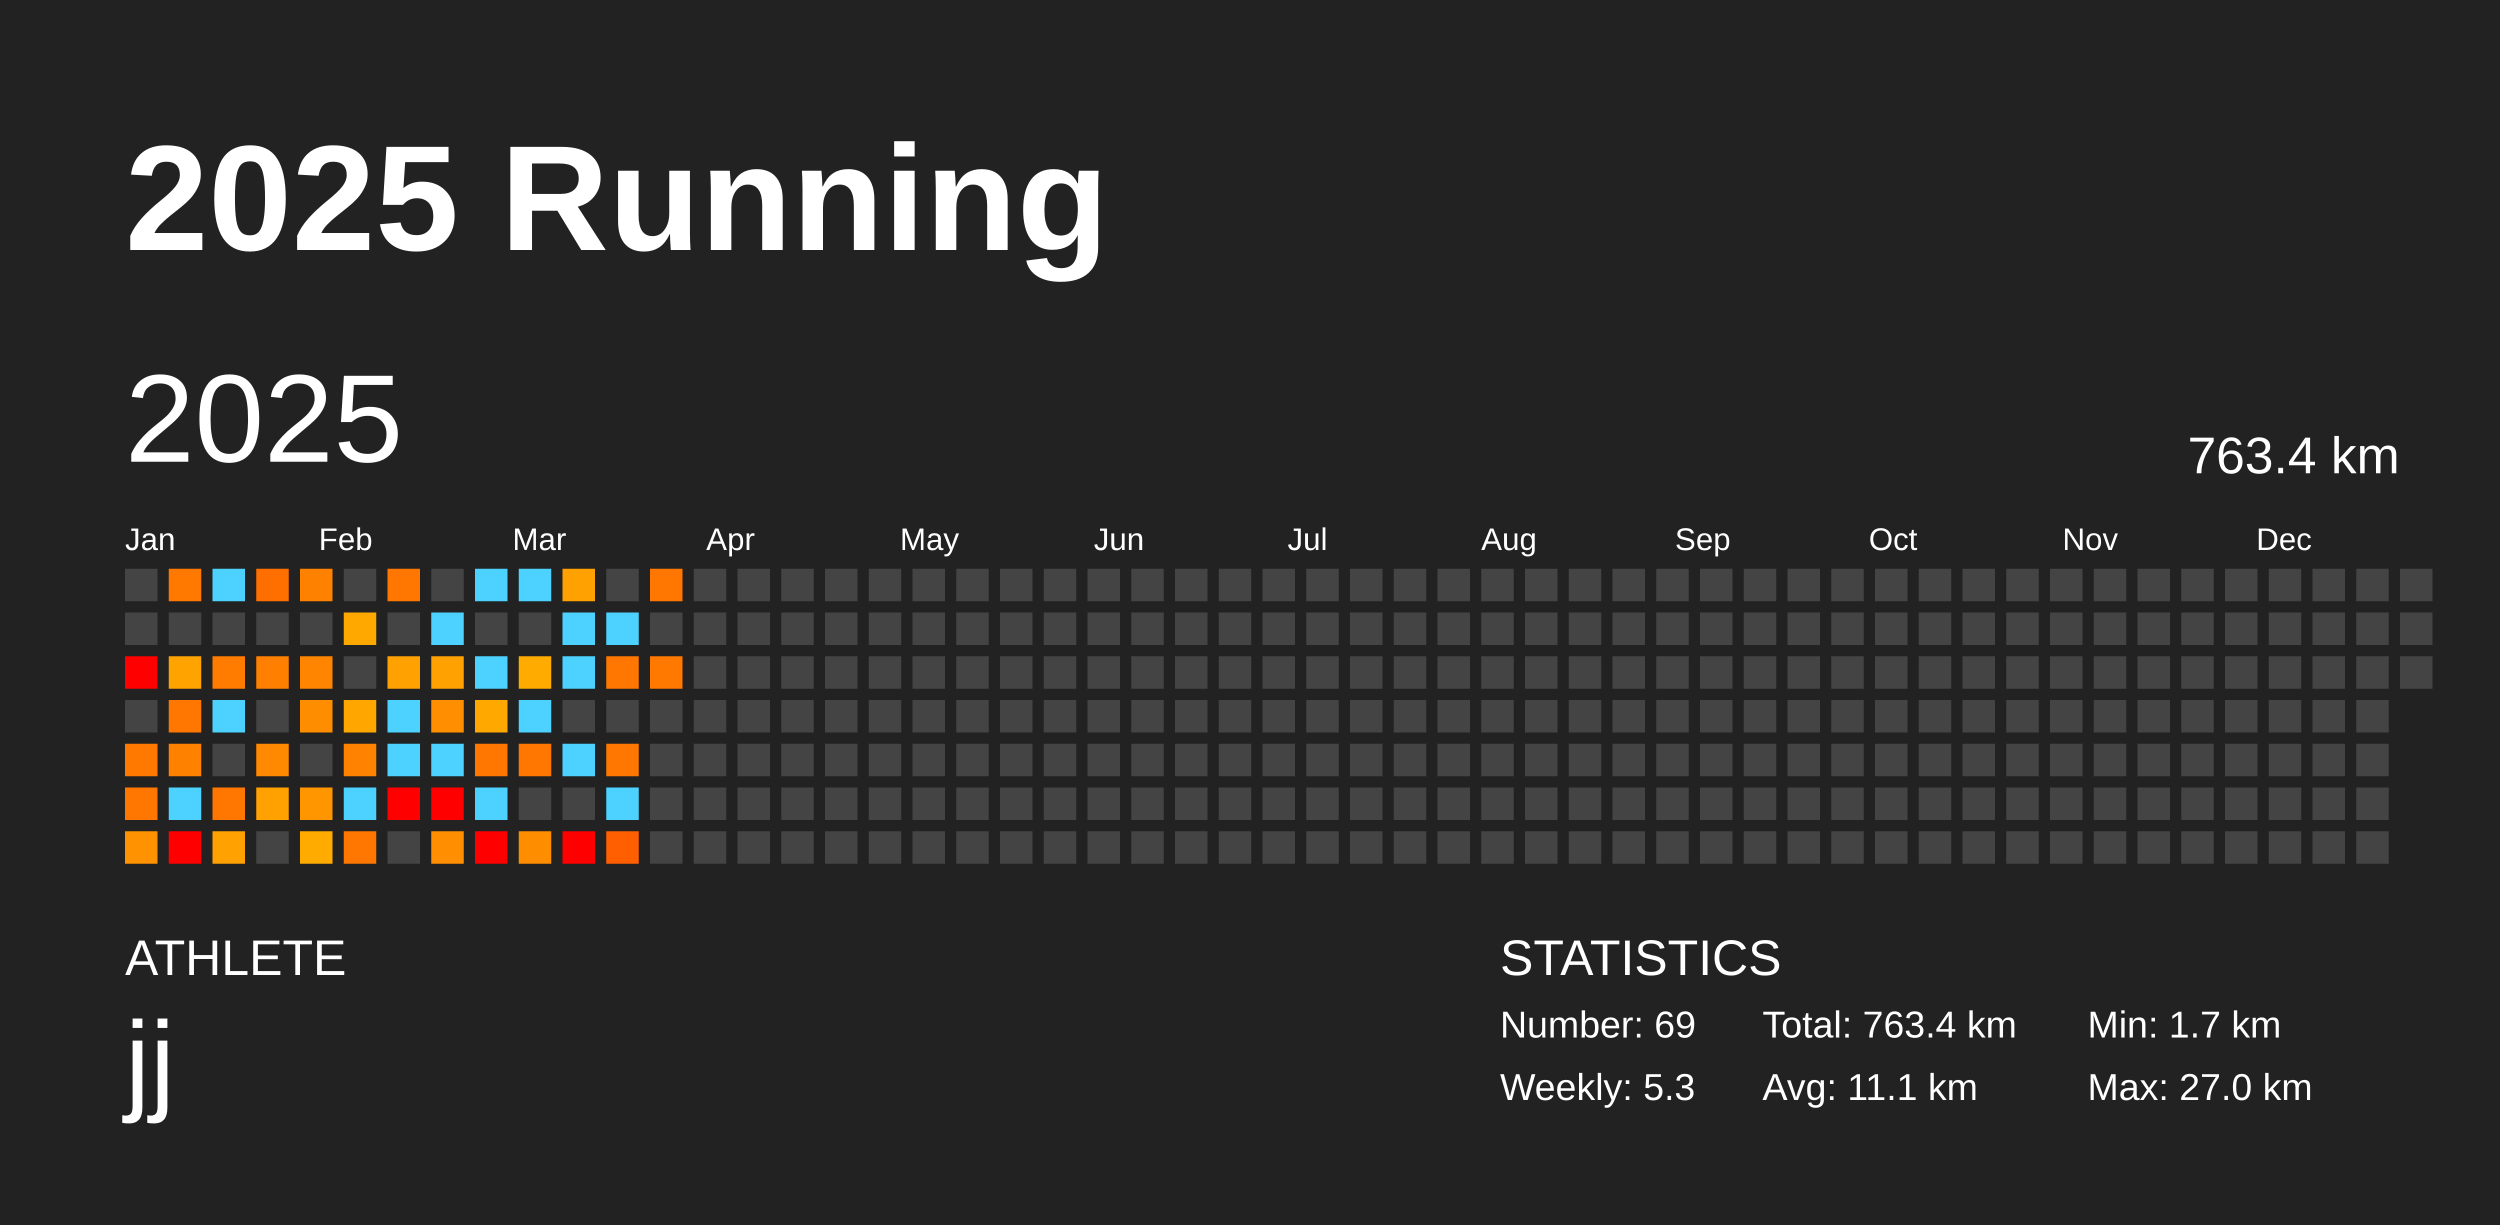
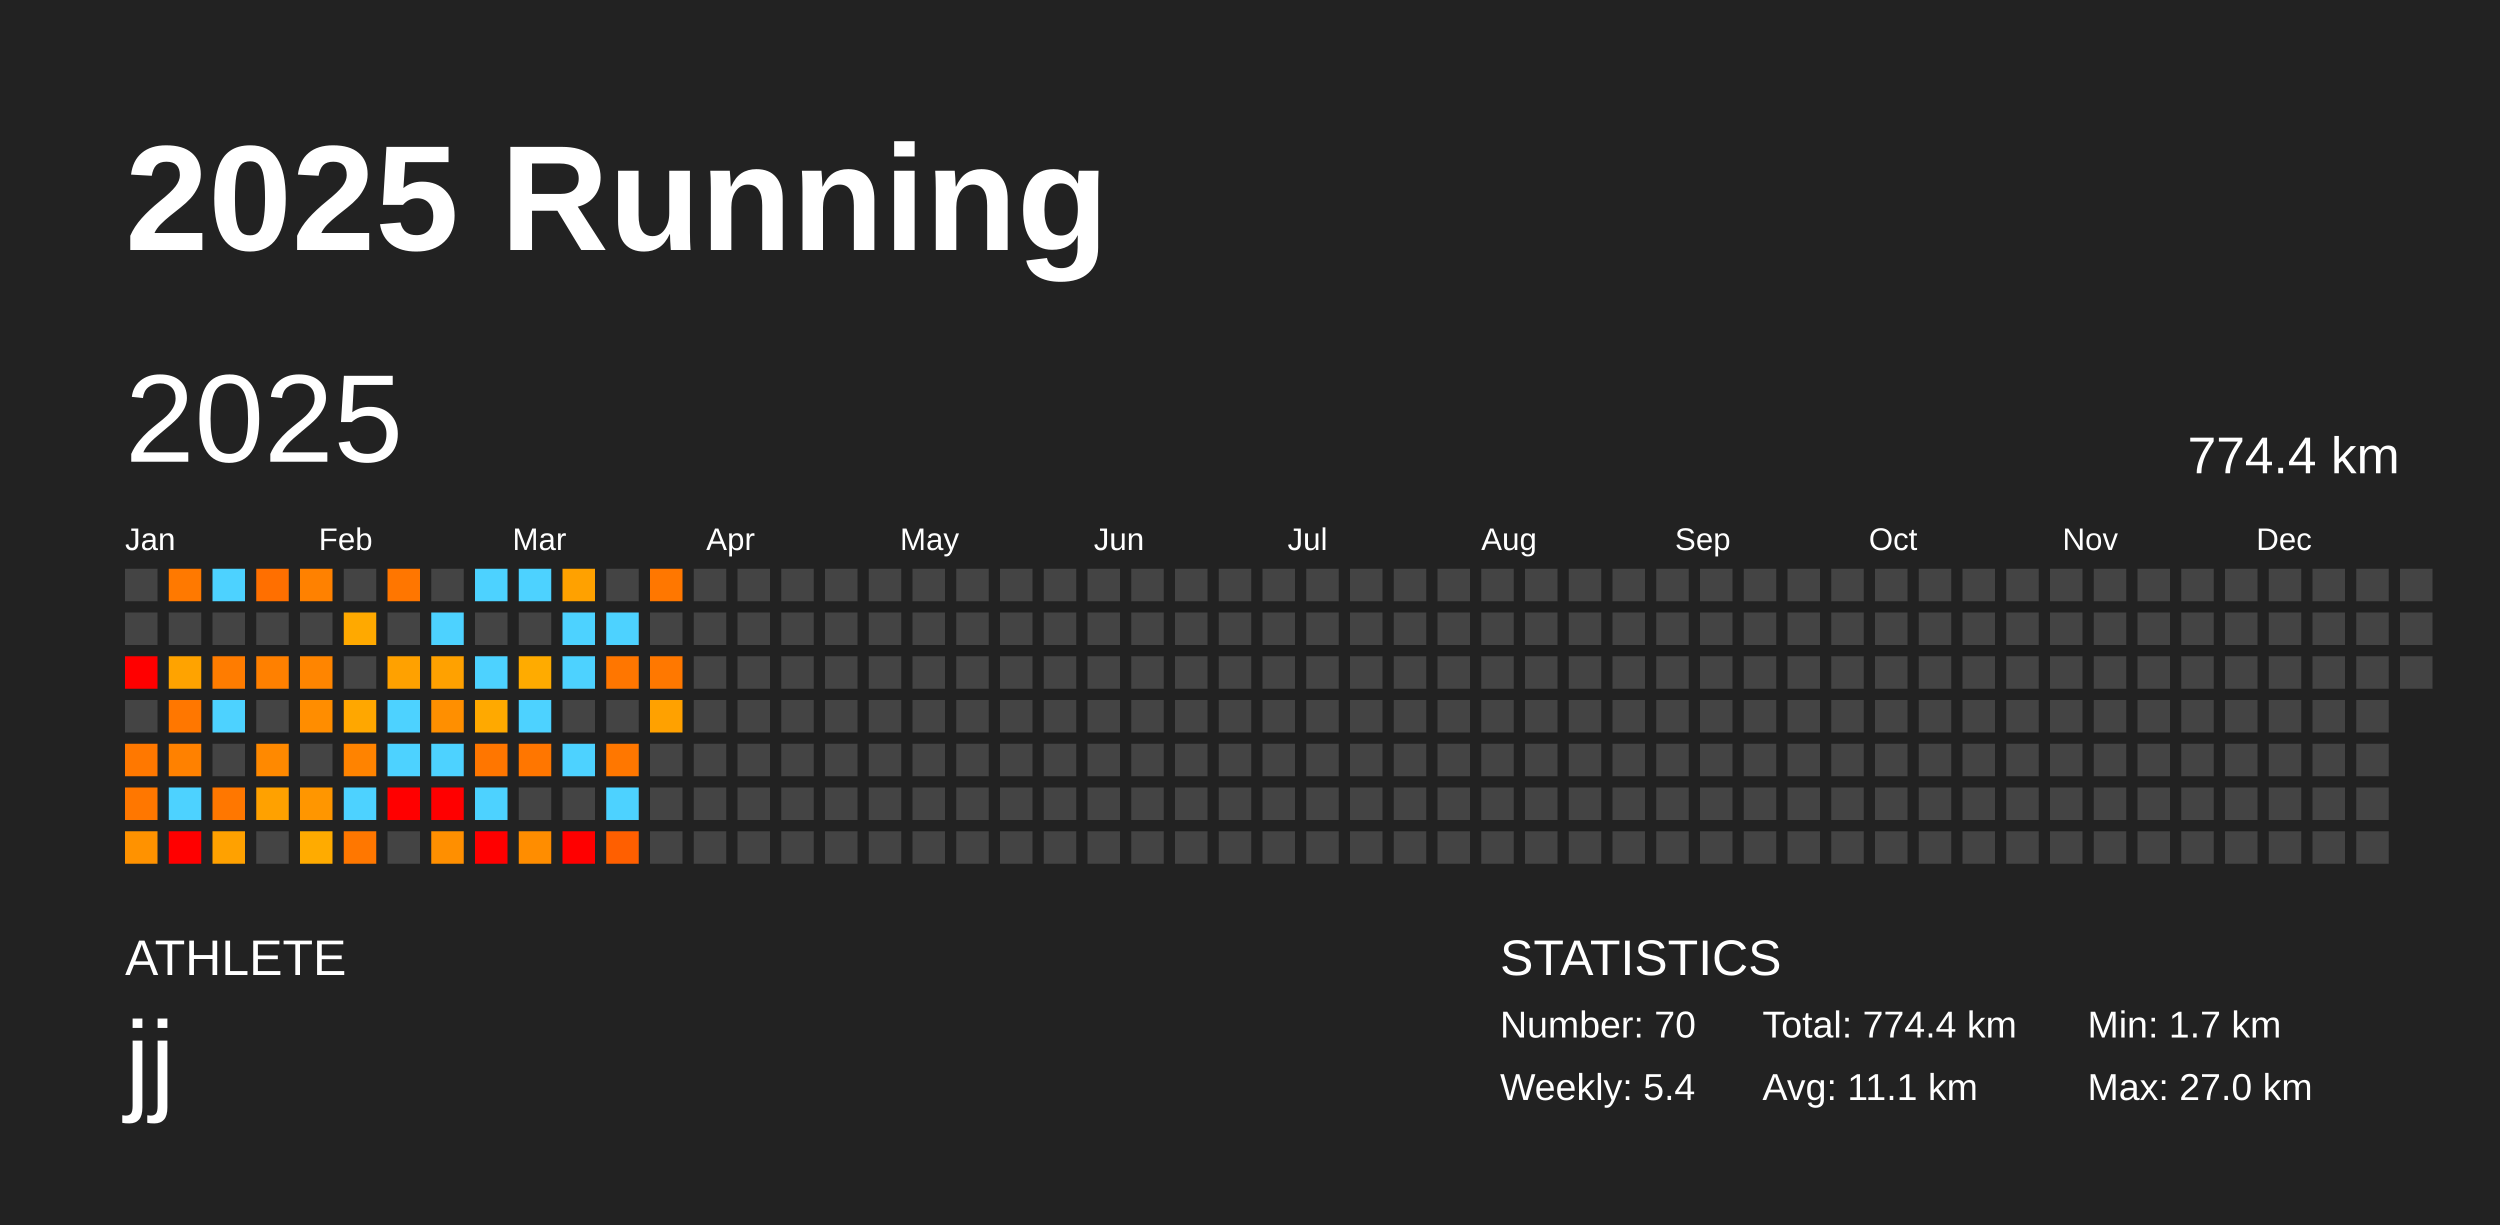
<svg xmlns="http://www.w3.org/2000/svg" baseProfile="full" height="98mm" version="1.1" viewBox="0,0,200,98" width="200mm">
  <defs />
  <rect fill="#222222" height="98" width="200" x="0" y="0" />
  <text fill="#FFFFFF" style="font-size:12px; font-family:Arial; font-weight:bold;" x="10" y="20">2025 Running</text>
  <text fill="#FFFFFF" style="font-size:4px; font-family:Arial" x="10" y="78">ATHLETE</text>
  <text fill="#FFFFFF" style="font-size:9px; font-family:Arial" x="10" y="88">jj</text>
  <text fill="#FFFFFF" style="font-size:4px; font-family:Arial" x="120" y="78">STATISTICS</text>
-   <text fill="#FFFFFF" style="font-size:3px; font-family:Arial" x="120" y="83">Number: 69</text>
-   <text fill="#FFFFFF" style="font-size:3px; font-family:Arial" x="120" y="88">Weekly: 5.3</text>
-   <text fill="#FFFFFF" style="font-size:3px; font-family:Arial" x="141" y="83">Total: 763.4 km</text>
+   <text fill="#FFFFFF" style="font-size:3px; font-family:Arial" x="120" y="83">Number: 70</text>
+   <text fill="#FFFFFF" style="font-size:3px; font-family:Arial" x="120" y="88">Weekly: 5.4</text>
+   <text fill="#FFFFFF" style="font-size:3px; font-family:Arial" x="141" y="83">Total: 774.4 km</text>
  <text fill="#FFFFFF" style="font-size:3px; font-family:Arial" x="141" y="88">Avg: 11.1 km</text>
  <text fill="#FFFFFF" style="font-size:3px; font-family:Arial" x="167" y="83">Min: 1.7 km</text>
  <text fill="#FFFFFF" style="font-size:3px; font-family:Arial" x="167" y="88">Max: 27.0 km</text>
  <text dominant-baseline="hanging" fill="#FFFFFF" style="font-size:10.0px; font-family:Arial;" x="10" y="30">2025</text>
-   <text dominant-baseline="hanging" fill="#FFFFFF" style="font-size:4.125px; font-family:Arial;" x="175" y="35">763.4 km</text>
+   <text dominant-baseline="hanging" fill="#FFFFFF" style="font-size:4.125px; font-family:Arial;" x="175" y="35">774.4 km</text>
  <text fill="#FFFFFF" style="font-size:2.5px; font-family:Arial" x="10.0" y="44">Jan</text>
  <text fill="#FFFFFF" style="font-size:2.5px; font-family:Arial" x="25.5" y="44">Feb</text>
  <text fill="#FFFFFF" style="font-size:2.5px; font-family:Arial" x="41.0" y="44">Mar</text>
  <text fill="#FFFFFF" style="font-size:2.5px; font-family:Arial" x="56.5" y="44">Apr</text>
  <text fill="#FFFFFF" style="font-size:2.5px; font-family:Arial" x="72.0" y="44">May</text>
  <text fill="#FFFFFF" style="font-size:2.5px; font-family:Arial" x="87.5" y="44">Jun</text>
  <text fill="#FFFFFF" style="font-size:2.5px; font-family:Arial" x="103.0" y="44">Jul</text>
  <text fill="#FFFFFF" style="font-size:2.5px; font-family:Arial" x="118.5" y="44">Aug</text>
  <text fill="#FFFFFF" style="font-size:2.5px; font-family:Arial" x="134.0" y="44">Sep</text>
  <text fill="#FFFFFF" style="font-size:2.5px; font-family:Arial" x="149.5" y="44">Oct</text>
  <text fill="#FFFFFF" style="font-size:2.5px; font-family:Arial" x="165.0" y="44">Nov</text>
  <text fill="#FFFFFF" style="font-size:2.5px; font-family:Arial" x="180.5" y="44">Dec</text>
  <rect fill="#444444" height="2.6" width="2.6" x="10.0" y="45.5" />
  <rect fill="#444444" height="2.6" width="2.6" x="10.0" y="49.0" />
  <rect fill="red" height="2.6" width="2.6" x="10.0" y="52.5" />
  <rect fill="#444444" height="2.6" width="2.6" x="10.0" y="56.0" />
  <rect fill="#ff7800" height="2.6" width="2.6" x="10.0" y="59.5" />
  <rect fill="#ff7700" height="2.6" width="2.6" x="10.0" y="63.0" />
  <rect fill="#ff9200" height="2.6" width="2.6" x="10.0" y="66.5" />
  <rect fill="#ff7900" height="2.6" width="2.6" x="13.5" y="45.5" />
  <rect fill="#444444" height="2.6" width="2.6" x="13.5" y="49.0" />
  <rect fill="#ffa300" height="2.6" width="2.6" x="13.5" y="52.5" />
  <rect fill="#ff7700" height="2.6" width="2.6" x="13.5" y="56.0" />
  <rect fill="#ff8100" height="2.6" width="2.6" x="13.5" y="59.5" />
  <rect fill="#4dd2ff" height="2.6" width="2.6" x="13.5" y="63.0" />
  <rect fill="red" height="2.6" width="2.6" x="13.5" y="66.5" />
  <rect fill="#4dd2ff" height="2.6" width="2.6" x="17.0" y="45.5" />
  <rect fill="#444444" height="2.6" width="2.6" x="17.0" y="49.0" />
  <rect fill="#ff7c00" height="2.6" width="2.6" x="17.0" y="52.5" />
  <rect fill="#4dd2ff" height="2.6" width="2.6" x="17.0" y="56.0" />
  <rect fill="#444444" height="2.6" width="2.6" x="17.0" y="59.5" />
  <rect fill="#ff7700" height="2.6" width="2.6" x="17.0" y="63.0" />
  <rect fill="#ffa100" height="2.6" width="2.6" x="17.0" y="66.5" />
  <rect fill="#ff6f00" height="2.6" width="2.6" x="20.5" y="45.5" />
  <rect fill="#444444" height="2.6" width="2.6" x="20.5" y="49.0" />
  <rect fill="#ff8000" height="2.6" width="2.6" x="20.5" y="52.5" />
  <rect fill="#444444" height="2.6" width="2.6" x="20.5" y="56.0" />
  <rect fill="#ff8900" height="2.6" width="2.6" x="20.5" y="59.5" />
  <rect fill="#ffa100" height="2.6" width="2.6" x="20.5" y="63.0" />
  <rect fill="#444444" height="2.6" width="2.6" x="20.5" y="66.5" />
  <rect fill="#ff8100" height="2.6" width="2.6" x="24.0" y="45.5" />
  <rect fill="#444444" height="2.6" width="2.6" x="24.0" y="49.0" />
  <rect fill="#ff8500" height="2.6" width="2.6" x="24.0" y="52.5" />
  <rect fill="#ff8d00" height="2.6" width="2.6" x="24.0" y="56.0" />
  <rect fill="#444444" height="2.6" width="2.6" x="24.0" y="59.5" />
  <rect fill="#ff9600" height="2.6" width="2.6" x="24.0" y="63.0" />
  <rect fill="#ffab00" height="2.6" width="2.6" x="24.0" y="66.5" />
  <rect fill="#444444" height="2.6" width="2.6" x="27.5" y="45.5" />
  <rect fill="#ffa900" height="2.6" width="2.6" x="27.5" y="49.0" />
  <rect fill="#444444" height="2.6" width="2.6" x="27.5" y="52.5" />
  <rect fill="#ffa700" height="2.6" width="2.6" x="27.5" y="56.0" />
  <rect fill="#ff8300" height="2.6" width="2.6" x="27.5" y="59.5" />
  <rect fill="#4dd2ff" height="2.6" width="2.6" x="27.5" y="63.0" />
  <rect fill="#ff7700" height="2.6" width="2.6" x="27.5" y="66.5" />
  <rect fill="#ff7600" height="2.6" width="2.6" x="31.0" y="45.5" />
  <rect fill="#444444" height="2.6" width="2.6" x="31.0" y="49.0" />
  <rect fill="#ffa100" height="2.6" width="2.6" x="31.0" y="52.5" />
  <rect fill="#4dd2ff" height="2.6" width="2.6" x="31.0" y="56.0" />
  <rect fill="#4dd2ff" height="2.6" width="2.6" x="31.0" y="59.5" />
  <rect fill="red" height="2.6" width="2.6" x="31.0" y="63.0" />
  <rect fill="#444444" height="2.6" width="2.6" x="31.0" y="66.5" />
  <rect fill="#444444" height="2.6" width="2.6" x="34.5" y="45.5" />
  <rect fill="#4dd2ff" height="2.6" width="2.6" x="34.5" y="49.0" />
  <rect fill="#ffa100" height="2.6" width="2.6" x="34.5" y="52.5" />
  <rect fill="#ff8f00" height="2.6" width="2.6" x="34.5" y="56.0" />
  <rect fill="#4dd2ff" height="2.6" width="2.6" x="34.5" y="59.5" />
  <rect fill="red" height="2.6" width="2.6" x="34.5" y="63.0" />
  <rect fill="#ff8f00" height="2.6" width="2.6" x="34.5" y="66.5" />
  <rect fill="#4dd2ff" height="2.6" width="2.6" x="38.0" y="45.5" />
  <rect fill="#444444" height="2.6" width="2.6" x="38.0" y="49.0" />
  <rect fill="#4dd2ff" height="2.6" width="2.6" x="38.0" y="52.5" />
  <rect fill="#ffa900" height="2.6" width="2.6" x="38.0" y="56.0" />
  <rect fill="#ff7600" height="2.6" width="2.6" x="38.0" y="59.5" />
  <rect fill="#4dd2ff" height="2.6" width="2.6" x="38.0" y="63.0" />
  <rect fill="red" height="2.6" width="2.6" x="38.0" y="66.5" />
  <rect fill="#4dd2ff" height="2.6" width="2.6" x="41.5" y="45.5" />
  <rect fill="#444444" height="2.6" width="2.6" x="41.5" y="49.0" />
  <rect fill="#ffab00" height="2.6" width="2.6" x="41.5" y="52.5" />
  <rect fill="#4dd2ff" height="2.6" width="2.6" x="41.5" y="56.0" />
  <rect fill="#ff7600" height="2.6" width="2.6" x="41.5" y="59.5" />
  <rect fill="#444444" height="2.6" width="2.6" x="41.5" y="63.0" />
  <rect fill="#ff8d00" height="2.6" width="2.6" x="41.5" y="66.5" />
  <rect fill="#ffa100" height="2.6" width="2.6" x="45.0" y="45.5" />
  <rect fill="#4dd2ff" height="2.6" width="2.6" x="45.0" y="49.0" />
  <rect fill="#4dd2ff" height="2.6" width="2.6" x="45.0" y="52.5" />
  <rect fill="#444444" height="2.6" width="2.6" x="45.0" y="56.0" />
  <rect fill="#4dd2ff" height="2.6" width="2.6" x="45.0" y="59.5" />
  <rect fill="#444444" height="2.6" width="2.6" x="45.0" y="63.0" />
  <rect fill="red" height="2.6" width="2.6" x="45.0" y="66.5" />
  <rect fill="#444444" height="2.6" width="2.6" x="48.5" y="45.5" />
  <rect fill="#4dd2ff" height="2.6" width="2.6" x="48.5" y="49.0" />
  <rect fill="#ff7600" height="2.6" width="2.6" x="48.5" y="52.5" />
  <rect fill="#444444" height="2.6" width="2.6" x="48.5" y="56.0" />
  <rect fill="#ff7700" height="2.6" width="2.6" x="48.5" y="59.5" />
  <rect fill="#4dd2ff" height="2.6" width="2.6" x="48.5" y="63.0" />
  <rect fill="#ff5f00" height="2.6" width="2.6" x="48.5" y="66.5" />
  <rect fill="#ff7700" height="2.6" width="2.6" x="52.0" y="45.5" />
  <rect fill="#444444" height="2.6" width="2.6" x="52.0" y="49.0" />
  <rect fill="#ff7800" height="2.6" width="2.6" x="52.0" y="52.5" />
-   <rect fill="#444444" height="2.6" width="2.6" x="52.0" y="56.0" />
+   <rect fill="#ffa100" height="2.6" width="2.6" x="52.0" y="56.0" />
  <rect fill="#444444" height="2.6" width="2.6" x="52.0" y="59.5" />
  <rect fill="#444444" height="2.6" width="2.6" x="52.0" y="63.0" />
  <rect fill="#444444" height="2.6" width="2.6" x="52.0" y="66.5" />
  <rect fill="#444444" height="2.6" width="2.6" x="55.5" y="45.5" />
  <rect fill="#444444" height="2.6" width="2.6" x="55.5" y="49.0" />
  <rect fill="#444444" height="2.6" width="2.6" x="55.5" y="52.5" />
  <rect fill="#444444" height="2.6" width="2.6" x="55.5" y="56.0" />
  <rect fill="#444444" height="2.6" width="2.6" x="55.5" y="59.5" />
  <rect fill="#444444" height="2.6" width="2.6" x="55.5" y="63.0" />
  <rect fill="#444444" height="2.6" width="2.6" x="55.5" y="66.5" />
  <rect fill="#444444" height="2.6" width="2.6" x="59.0" y="45.5" />
  <rect fill="#444444" height="2.6" width="2.6" x="59.0" y="49.0" />
  <rect fill="#444444" height="2.6" width="2.6" x="59.0" y="52.5" />
  <rect fill="#444444" height="2.6" width="2.6" x="59.0" y="56.0" />
  <rect fill="#444444" height="2.6" width="2.6" x="59.0" y="59.5" />
  <rect fill="#444444" height="2.6" width="2.6" x="59.0" y="63.0" />
  <rect fill="#444444" height="2.6" width="2.6" x="59.0" y="66.5" />
  <rect fill="#444444" height="2.6" width="2.6" x="62.5" y="45.5" />
  <rect fill="#444444" height="2.6" width="2.6" x="62.5" y="49.0" />
  <rect fill="#444444" height="2.6" width="2.6" x="62.5" y="52.5" />
  <rect fill="#444444" height="2.6" width="2.6" x="62.5" y="56.0" />
  <rect fill="#444444" height="2.6" width="2.6" x="62.5" y="59.5" />
  <rect fill="#444444" height="2.6" width="2.6" x="62.5" y="63.0" />
  <rect fill="#444444" height="2.6" width="2.6" x="62.5" y="66.5" />
  <rect fill="#444444" height="2.6" width="2.6" x="66.0" y="45.5" />
  <rect fill="#444444" height="2.6" width="2.6" x="66.0" y="49.0" />
  <rect fill="#444444" height="2.6" width="2.6" x="66.0" y="52.5" />
  <rect fill="#444444" height="2.6" width="2.6" x="66.0" y="56.0" />
  <rect fill="#444444" height="2.6" width="2.6" x="66.0" y="59.5" />
  <rect fill="#444444" height="2.6" width="2.6" x="66.0" y="63.0" />
  <rect fill="#444444" height="2.6" width="2.6" x="66.0" y="66.5" />
  <rect fill="#444444" height="2.6" width="2.6" x="69.5" y="45.5" />
  <rect fill="#444444" height="2.6" width="2.6" x="69.5" y="49.0" />
  <rect fill="#444444" height="2.6" width="2.6" x="69.5" y="52.5" />
  <rect fill="#444444" height="2.6" width="2.6" x="69.5" y="56.0" />
  <rect fill="#444444" height="2.6" width="2.6" x="69.5" y="59.5" />
  <rect fill="#444444" height="2.6" width="2.6" x="69.5" y="63.0" />
  <rect fill="#444444" height="2.6" width="2.6" x="69.5" y="66.5" />
  <rect fill="#444444" height="2.6" width="2.6" x="73.0" y="45.5" />
  <rect fill="#444444" height="2.6" width="2.6" x="73.0" y="49.0" />
  <rect fill="#444444" height="2.6" width="2.6" x="73.0" y="52.5" />
  <rect fill="#444444" height="2.6" width="2.6" x="73.0" y="56.0" />
  <rect fill="#444444" height="2.6" width="2.6" x="73.0" y="59.5" />
  <rect fill="#444444" height="2.6" width="2.6" x="73.0" y="63.0" />
  <rect fill="#444444" height="2.6" width="2.6" x="73.0" y="66.5" />
  <rect fill="#444444" height="2.6" width="2.6" x="76.5" y="45.5" />
  <rect fill="#444444" height="2.6" width="2.6" x="76.5" y="49.0" />
  <rect fill="#444444" height="2.6" width="2.6" x="76.5" y="52.5" />
  <rect fill="#444444" height="2.6" width="2.6" x="76.5" y="56.0" />
  <rect fill="#444444" height="2.6" width="2.6" x="76.5" y="59.5" />
  <rect fill="#444444" height="2.6" width="2.6" x="76.5" y="63.0" />
  <rect fill="#444444" height="2.6" width="2.6" x="76.5" y="66.5" />
  <rect fill="#444444" height="2.6" width="2.6" x="80.0" y="45.5" />
  <rect fill="#444444" height="2.6" width="2.6" x="80.0" y="49.0" />
  <rect fill="#444444" height="2.6" width="2.6" x="80.0" y="52.5" />
  <rect fill="#444444" height="2.6" width="2.6" x="80.0" y="56.0" />
  <rect fill="#444444" height="2.6" width="2.6" x="80.0" y="59.5" />
  <rect fill="#444444" height="2.6" width="2.6" x="80.0" y="63.0" />
  <rect fill="#444444" height="2.6" width="2.6" x="80.0" y="66.5" />
  <rect fill="#444444" height="2.6" width="2.6" x="83.5" y="45.5" />
  <rect fill="#444444" height="2.6" width="2.6" x="83.5" y="49.0" />
  <rect fill="#444444" height="2.6" width="2.6" x="83.5" y="52.5" />
  <rect fill="#444444" height="2.6" width="2.6" x="83.5" y="56.0" />
  <rect fill="#444444" height="2.6" width="2.6" x="83.5" y="59.5" />
  <rect fill="#444444" height="2.6" width="2.6" x="83.5" y="63.0" />
  <rect fill="#444444" height="2.6" width="2.6" x="83.5" y="66.5" />
  <rect fill="#444444" height="2.6" width="2.6" x="87.0" y="45.5" />
  <rect fill="#444444" height="2.6" width="2.6" x="87.0" y="49.0" />
  <rect fill="#444444" height="2.6" width="2.6" x="87.0" y="52.5" />
  <rect fill="#444444" height="2.6" width="2.6" x="87.0" y="56.0" />
  <rect fill="#444444" height="2.6" width="2.6" x="87.0" y="59.5" />
  <rect fill="#444444" height="2.6" width="2.6" x="87.0" y="63.0" />
  <rect fill="#444444" height="2.6" width="2.6" x="87.0" y="66.5" />
  <rect fill="#444444" height="2.6" width="2.6" x="90.5" y="45.5" />
  <rect fill="#444444" height="2.6" width="2.6" x="90.5" y="49.0" />
  <rect fill="#444444" height="2.6" width="2.6" x="90.5" y="52.5" />
  <rect fill="#444444" height="2.6" width="2.6" x="90.5" y="56.0" />
  <rect fill="#444444" height="2.6" width="2.6" x="90.5" y="59.5" />
  <rect fill="#444444" height="2.6" width="2.6" x="90.5" y="63.0" />
  <rect fill="#444444" height="2.6" width="2.6" x="90.5" y="66.5" />
  <rect fill="#444444" height="2.6" width="2.6" x="94.0" y="45.5" />
  <rect fill="#444444" height="2.6" width="2.6" x="94.0" y="49.0" />
  <rect fill="#444444" height="2.6" width="2.6" x="94.0" y="52.5" />
  <rect fill="#444444" height="2.6" width="2.6" x="94.0" y="56.0" />
  <rect fill="#444444" height="2.6" width="2.6" x="94.0" y="59.5" />
  <rect fill="#444444" height="2.6" width="2.6" x="94.0" y="63.0" />
  <rect fill="#444444" height="2.6" width="2.6" x="94.0" y="66.5" />
  <rect fill="#444444" height="2.6" width="2.6" x="97.5" y="45.5" />
  <rect fill="#444444" height="2.6" width="2.6" x="97.5" y="49.0" />
  <rect fill="#444444" height="2.6" width="2.6" x="97.5" y="52.5" />
  <rect fill="#444444" height="2.6" width="2.6" x="97.5" y="56.0" />
  <rect fill="#444444" height="2.6" width="2.6" x="97.5" y="59.5" />
  <rect fill="#444444" height="2.6" width="2.6" x="97.5" y="63.0" />
  <rect fill="#444444" height="2.6" width="2.6" x="97.5" y="66.5" />
  <rect fill="#444444" height="2.6" width="2.6" x="101.0" y="45.5" />
  <rect fill="#444444" height="2.6" width="2.6" x="101.0" y="49.0" />
  <rect fill="#444444" height="2.6" width="2.6" x="101.0" y="52.5" />
  <rect fill="#444444" height="2.6" width="2.6" x="101.0" y="56.0" />
  <rect fill="#444444" height="2.6" width="2.6" x="101.0" y="59.5" />
  <rect fill="#444444" height="2.6" width="2.6" x="101.0" y="63.0" />
  <rect fill="#444444" height="2.6" width="2.6" x="101.0" y="66.5" />
  <rect fill="#444444" height="2.6" width="2.6" x="104.5" y="45.5" />
  <rect fill="#444444" height="2.6" width="2.6" x="104.5" y="49.0" />
  <rect fill="#444444" height="2.6" width="2.6" x="104.5" y="52.5" />
  <rect fill="#444444" height="2.6" width="2.6" x="104.5" y="56.0" />
  <rect fill="#444444" height="2.6" width="2.6" x="104.5" y="59.5" />
  <rect fill="#444444" height="2.6" width="2.6" x="104.5" y="63.0" />
  <rect fill="#444444" height="2.6" width="2.6" x="104.5" y="66.5" />
  <rect fill="#444444" height="2.6" width="2.6" x="108.0" y="45.5" />
  <rect fill="#444444" height="2.6" width="2.6" x="108.0" y="49.0" />
  <rect fill="#444444" height="2.6" width="2.6" x="108.0" y="52.5" />
  <rect fill="#444444" height="2.6" width="2.6" x="108.0" y="56.0" />
  <rect fill="#444444" height="2.6" width="2.6" x="108.0" y="59.5" />
  <rect fill="#444444" height="2.6" width="2.6" x="108.0" y="63.0" />
  <rect fill="#444444" height="2.6" width="2.6" x="108.0" y="66.5" />
  <rect fill="#444444" height="2.6" width="2.6" x="111.5" y="45.5" />
  <rect fill="#444444" height="2.6" width="2.6" x="111.5" y="49.0" />
  <rect fill="#444444" height="2.6" width="2.6" x="111.5" y="52.5" />
  <rect fill="#444444" height="2.6" width="2.6" x="111.5" y="56.0" />
  <rect fill="#444444" height="2.6" width="2.6" x="111.5" y="59.5" />
  <rect fill="#444444" height="2.6" width="2.6" x="111.5" y="63.0" />
  <rect fill="#444444" height="2.6" width="2.6" x="111.5" y="66.5" />
  <rect fill="#444444" height="2.6" width="2.6" x="115.0" y="45.5" />
  <rect fill="#444444" height="2.6" width="2.6" x="115.0" y="49.0" />
  <rect fill="#444444" height="2.6" width="2.6" x="115.0" y="52.5" />
  <rect fill="#444444" height="2.6" width="2.6" x="115.0" y="56.0" />
  <rect fill="#444444" height="2.6" width="2.6" x="115.0" y="59.5" />
  <rect fill="#444444" height="2.6" width="2.6" x="115.0" y="63.0" />
  <rect fill="#444444" height="2.6" width="2.6" x="115.0" y="66.5" />
  <rect fill="#444444" height="2.6" width="2.6" x="118.5" y="45.5" />
  <rect fill="#444444" height="2.6" width="2.6" x="118.5" y="49.0" />
  <rect fill="#444444" height="2.6" width="2.6" x="118.5" y="52.5" />
  <rect fill="#444444" height="2.6" width="2.6" x="118.5" y="56.0" />
  <rect fill="#444444" height="2.6" width="2.6" x="118.5" y="59.5" />
  <rect fill="#444444" height="2.6" width="2.6" x="118.5" y="63.0" />
  <rect fill="#444444" height="2.6" width="2.6" x="118.5" y="66.5" />
  <rect fill="#444444" height="2.6" width="2.6" x="122.0" y="45.5" />
  <rect fill="#444444" height="2.6" width="2.6" x="122.0" y="49.0" />
  <rect fill="#444444" height="2.6" width="2.6" x="122.0" y="52.5" />
  <rect fill="#444444" height="2.6" width="2.6" x="122.0" y="56.0" />
  <rect fill="#444444" height="2.6" width="2.6" x="122.0" y="59.5" />
  <rect fill="#444444" height="2.6" width="2.6" x="122.0" y="63.0" />
  <rect fill="#444444" height="2.6" width="2.6" x="122.0" y="66.5" />
  <rect fill="#444444" height="2.6" width="2.6" x="125.5" y="45.5" />
  <rect fill="#444444" height="2.6" width="2.6" x="125.5" y="49.0" />
  <rect fill="#444444" height="2.6" width="2.6" x="125.5" y="52.5" />
  <rect fill="#444444" height="2.6" width="2.6" x="125.5" y="56.0" />
  <rect fill="#444444" height="2.6" width="2.6" x="125.5" y="59.5" />
  <rect fill="#444444" height="2.6" width="2.6" x="125.5" y="63.0" />
  <rect fill="#444444" height="2.6" width="2.6" x="125.5" y="66.5" />
  <rect fill="#444444" height="2.6" width="2.6" x="129.0" y="45.5" />
  <rect fill="#444444" height="2.6" width="2.6" x="129.0" y="49.0" />
  <rect fill="#444444" height="2.6" width="2.6" x="129.0" y="52.5" />
  <rect fill="#444444" height="2.6" width="2.6" x="129.0" y="56.0" />
  <rect fill="#444444" height="2.6" width="2.6" x="129.0" y="59.5" />
  <rect fill="#444444" height="2.6" width="2.6" x="129.0" y="63.0" />
  <rect fill="#444444" height="2.6" width="2.6" x="129.0" y="66.5" />
  <rect fill="#444444" height="2.6" width="2.6" x="132.5" y="45.5" />
  <rect fill="#444444" height="2.6" width="2.6" x="132.5" y="49.0" />
  <rect fill="#444444" height="2.6" width="2.6" x="132.5" y="52.5" />
  <rect fill="#444444" height="2.6" width="2.6" x="132.5" y="56.0" />
  <rect fill="#444444" height="2.6" width="2.6" x="132.5" y="59.5" />
  <rect fill="#444444" height="2.6" width="2.6" x="132.5" y="63.0" />
  <rect fill="#444444" height="2.6" width="2.6" x="132.5" y="66.5" />
  <rect fill="#444444" height="2.6" width="2.6" x="136.0" y="45.5" />
  <rect fill="#444444" height="2.6" width="2.6" x="136.0" y="49.0" />
  <rect fill="#444444" height="2.6" width="2.6" x="136.0" y="52.5" />
  <rect fill="#444444" height="2.6" width="2.6" x="136.0" y="56.0" />
  <rect fill="#444444" height="2.6" width="2.6" x="136.0" y="59.5" />
  <rect fill="#444444" height="2.6" width="2.6" x="136.0" y="63.0" />
  <rect fill="#444444" height="2.6" width="2.6" x="136.0" y="66.5" />
  <rect fill="#444444" height="2.6" width="2.6" x="139.5" y="45.5" />
  <rect fill="#444444" height="2.6" width="2.6" x="139.5" y="49.0" />
  <rect fill="#444444" height="2.6" width="2.6" x="139.5" y="52.5" />
  <rect fill="#444444" height="2.6" width="2.6" x="139.5" y="56.0" />
  <rect fill="#444444" height="2.6" width="2.6" x="139.5" y="59.5" />
  <rect fill="#444444" height="2.6" width="2.6" x="139.5" y="63.0" />
  <rect fill="#444444" height="2.6" width="2.6" x="139.5" y="66.5" />
  <rect fill="#444444" height="2.6" width="2.6" x="143.0" y="45.5" />
  <rect fill="#444444" height="2.6" width="2.6" x="143.0" y="49.0" />
  <rect fill="#444444" height="2.6" width="2.6" x="143.0" y="52.5" />
  <rect fill="#444444" height="2.6" width="2.6" x="143.0" y="56.0" />
  <rect fill="#444444" height="2.6" width="2.6" x="143.0" y="59.5" />
  <rect fill="#444444" height="2.6" width="2.6" x="143.0" y="63.0" />
  <rect fill="#444444" height="2.6" width="2.6" x="143.0" y="66.5" />
  <rect fill="#444444" height="2.6" width="2.6" x="146.5" y="45.5" />
  <rect fill="#444444" height="2.6" width="2.6" x="146.5" y="49.0" />
  <rect fill="#444444" height="2.6" width="2.6" x="146.5" y="52.5" />
  <rect fill="#444444" height="2.6" width="2.6" x="146.5" y="56.0" />
  <rect fill="#444444" height="2.6" width="2.6" x="146.5" y="59.5" />
  <rect fill="#444444" height="2.6" width="2.6" x="146.5" y="63.0" />
  <rect fill="#444444" height="2.6" width="2.6" x="146.5" y="66.5" />
  <rect fill="#444444" height="2.6" width="2.6" x="150.0" y="45.5" />
  <rect fill="#444444" height="2.6" width="2.6" x="150.0" y="49.0" />
  <rect fill="#444444" height="2.6" width="2.6" x="150.0" y="52.5" />
  <rect fill="#444444" height="2.6" width="2.6" x="150.0" y="56.0" />
  <rect fill="#444444" height="2.6" width="2.6" x="150.0" y="59.5" />
  <rect fill="#444444" height="2.6" width="2.6" x="150.0" y="63.0" />
  <rect fill="#444444" height="2.6" width="2.6" x="150.0" y="66.5" />
  <rect fill="#444444" height="2.6" width="2.6" x="153.5" y="45.5" />
  <rect fill="#444444" height="2.6" width="2.6" x="153.5" y="49.0" />
  <rect fill="#444444" height="2.6" width="2.6" x="153.5" y="52.5" />
  <rect fill="#444444" height="2.6" width="2.6" x="153.5" y="56.0" />
  <rect fill="#444444" height="2.6" width="2.6" x="153.5" y="59.5" />
  <rect fill="#444444" height="2.6" width="2.6" x="153.5" y="63.0" />
  <rect fill="#444444" height="2.6" width="2.6" x="153.5" y="66.5" />
  <rect fill="#444444" height="2.6" width="2.6" x="157.0" y="45.5" />
  <rect fill="#444444" height="2.6" width="2.6" x="157.0" y="49.0" />
  <rect fill="#444444" height="2.6" width="2.6" x="157.0" y="52.5" />
  <rect fill="#444444" height="2.6" width="2.6" x="157.0" y="56.0" />
  <rect fill="#444444" height="2.6" width="2.6" x="157.0" y="59.5" />
  <rect fill="#444444" height="2.6" width="2.6" x="157.0" y="63.0" />
  <rect fill="#444444" height="2.6" width="2.6" x="157.0" y="66.5" />
  <rect fill="#444444" height="2.6" width="2.6" x="160.5" y="45.5" />
  <rect fill="#444444" height="2.6" width="2.6" x="160.5" y="49.0" />
  <rect fill="#444444" height="2.6" width="2.6" x="160.5" y="52.5" />
  <rect fill="#444444" height="2.6" width="2.6" x="160.5" y="56.0" />
  <rect fill="#444444" height="2.6" width="2.6" x="160.5" y="59.5" />
  <rect fill="#444444" height="2.6" width="2.6" x="160.5" y="63.0" />
  <rect fill="#444444" height="2.6" width="2.6" x="160.5" y="66.5" />
  <rect fill="#444444" height="2.6" width="2.6" x="164.0" y="45.5" />
  <rect fill="#444444" height="2.6" width="2.6" x="164.0" y="49.0" />
  <rect fill="#444444" height="2.6" width="2.6" x="164.0" y="52.5" />
  <rect fill="#444444" height="2.6" width="2.6" x="164.0" y="56.0" />
  <rect fill="#444444" height="2.6" width="2.6" x="164.0" y="59.5" />
  <rect fill="#444444" height="2.6" width="2.6" x="164.0" y="63.0" />
  <rect fill="#444444" height="2.6" width="2.6" x="164.0" y="66.5" />
  <rect fill="#444444" height="2.6" width="2.6" x="167.5" y="45.5" />
  <rect fill="#444444" height="2.6" width="2.6" x="167.5" y="49.0" />
  <rect fill="#444444" height="2.6" width="2.6" x="167.5" y="52.5" />
  <rect fill="#444444" height="2.6" width="2.6" x="167.5" y="56.0" />
  <rect fill="#444444" height="2.6" width="2.6" x="167.5" y="59.5" />
  <rect fill="#444444" height="2.6" width="2.6" x="167.5" y="63.0" />
  <rect fill="#444444" height="2.6" width="2.6" x="167.5" y="66.5" />
  <rect fill="#444444" height="2.6" width="2.6" x="171.0" y="45.5" />
  <rect fill="#444444" height="2.6" width="2.6" x="171.0" y="49.0" />
  <rect fill="#444444" height="2.6" width="2.6" x="171.0" y="52.5" />
  <rect fill="#444444" height="2.6" width="2.6" x="171.0" y="56.0" />
  <rect fill="#444444" height="2.6" width="2.6" x="171.0" y="59.5" />
  <rect fill="#444444" height="2.6" width="2.6" x="171.0" y="63.0" />
  <rect fill="#444444" height="2.6" width="2.6" x="171.0" y="66.5" />
  <rect fill="#444444" height="2.6" width="2.6" x="174.5" y="45.5" />
  <rect fill="#444444" height="2.6" width="2.6" x="174.5" y="49.0" />
  <rect fill="#444444" height="2.6" width="2.6" x="174.5" y="52.5" />
  <rect fill="#444444" height="2.6" width="2.6" x="174.5" y="56.0" />
  <rect fill="#444444" height="2.6" width="2.6" x="174.5" y="59.5" />
  <rect fill="#444444" height="2.6" width="2.6" x="174.5" y="63.0" />
  <rect fill="#444444" height="2.6" width="2.6" x="174.5" y="66.5" />
  <rect fill="#444444" height="2.6" width="2.6" x="178.0" y="45.5" />
  <rect fill="#444444" height="2.6" width="2.6" x="178.0" y="49.0" />
  <rect fill="#444444" height="2.6" width="2.6" x="178.0" y="52.5" />
  <rect fill="#444444" height="2.6" width="2.6" x="178.0" y="56.0" />
  <rect fill="#444444" height="2.6" width="2.6" x="178.0" y="59.5" />
  <rect fill="#444444" height="2.6" width="2.6" x="178.0" y="63.0" />
  <rect fill="#444444" height="2.6" width="2.6" x="178.0" y="66.5" />
  <rect fill="#444444" height="2.6" width="2.6" x="181.5" y="45.5" />
  <rect fill="#444444" height="2.6" width="2.6" x="181.5" y="49.0" />
  <rect fill="#444444" height="2.6" width="2.6" x="181.5" y="52.5" />
  <rect fill="#444444" height="2.6" width="2.6" x="181.5" y="56.0" />
  <rect fill="#444444" height="2.6" width="2.6" x="181.5" y="59.5" />
  <rect fill="#444444" height="2.6" width="2.6" x="181.5" y="63.0" />
  <rect fill="#444444" height="2.6" width="2.6" x="181.5" y="66.5" />
  <rect fill="#444444" height="2.6" width="2.6" x="185.0" y="45.5" />
  <rect fill="#444444" height="2.6" width="2.6" x="185.0" y="49.0" />
  <rect fill="#444444" height="2.6" width="2.6" x="185.0" y="52.5" />
  <rect fill="#444444" height="2.6" width="2.6" x="185.0" y="56.0" />
  <rect fill="#444444" height="2.6" width="2.6" x="185.0" y="59.5" />
  <rect fill="#444444" height="2.6" width="2.6" x="185.0" y="63.0" />
  <rect fill="#444444" height="2.6" width="2.6" x="185.0" y="66.5" />
  <rect fill="#444444" height="2.6" width="2.6" x="188.5" y="45.5" />
  <rect fill="#444444" height="2.6" width="2.6" x="188.5" y="49.0" />
  <rect fill="#444444" height="2.6" width="2.6" x="188.5" y="52.5" />
  <rect fill="#444444" height="2.6" width="2.6" x="188.5" y="56.0" />
  <rect fill="#444444" height="2.6" width="2.6" x="188.5" y="59.5" />
  <rect fill="#444444" height="2.6" width="2.6" x="188.5" y="63.0" />
  <rect fill="#444444" height="2.6" width="2.6" x="188.5" y="66.5" />
  <rect fill="#444444" height="2.6" width="2.6" x="192.0" y="45.5" />
  <rect fill="#444444" height="2.6" width="2.6" x="192.0" y="49.0" />
  <rect fill="#444444" height="2.6" width="2.6" x="192.0" y="52.5" />
</svg>
